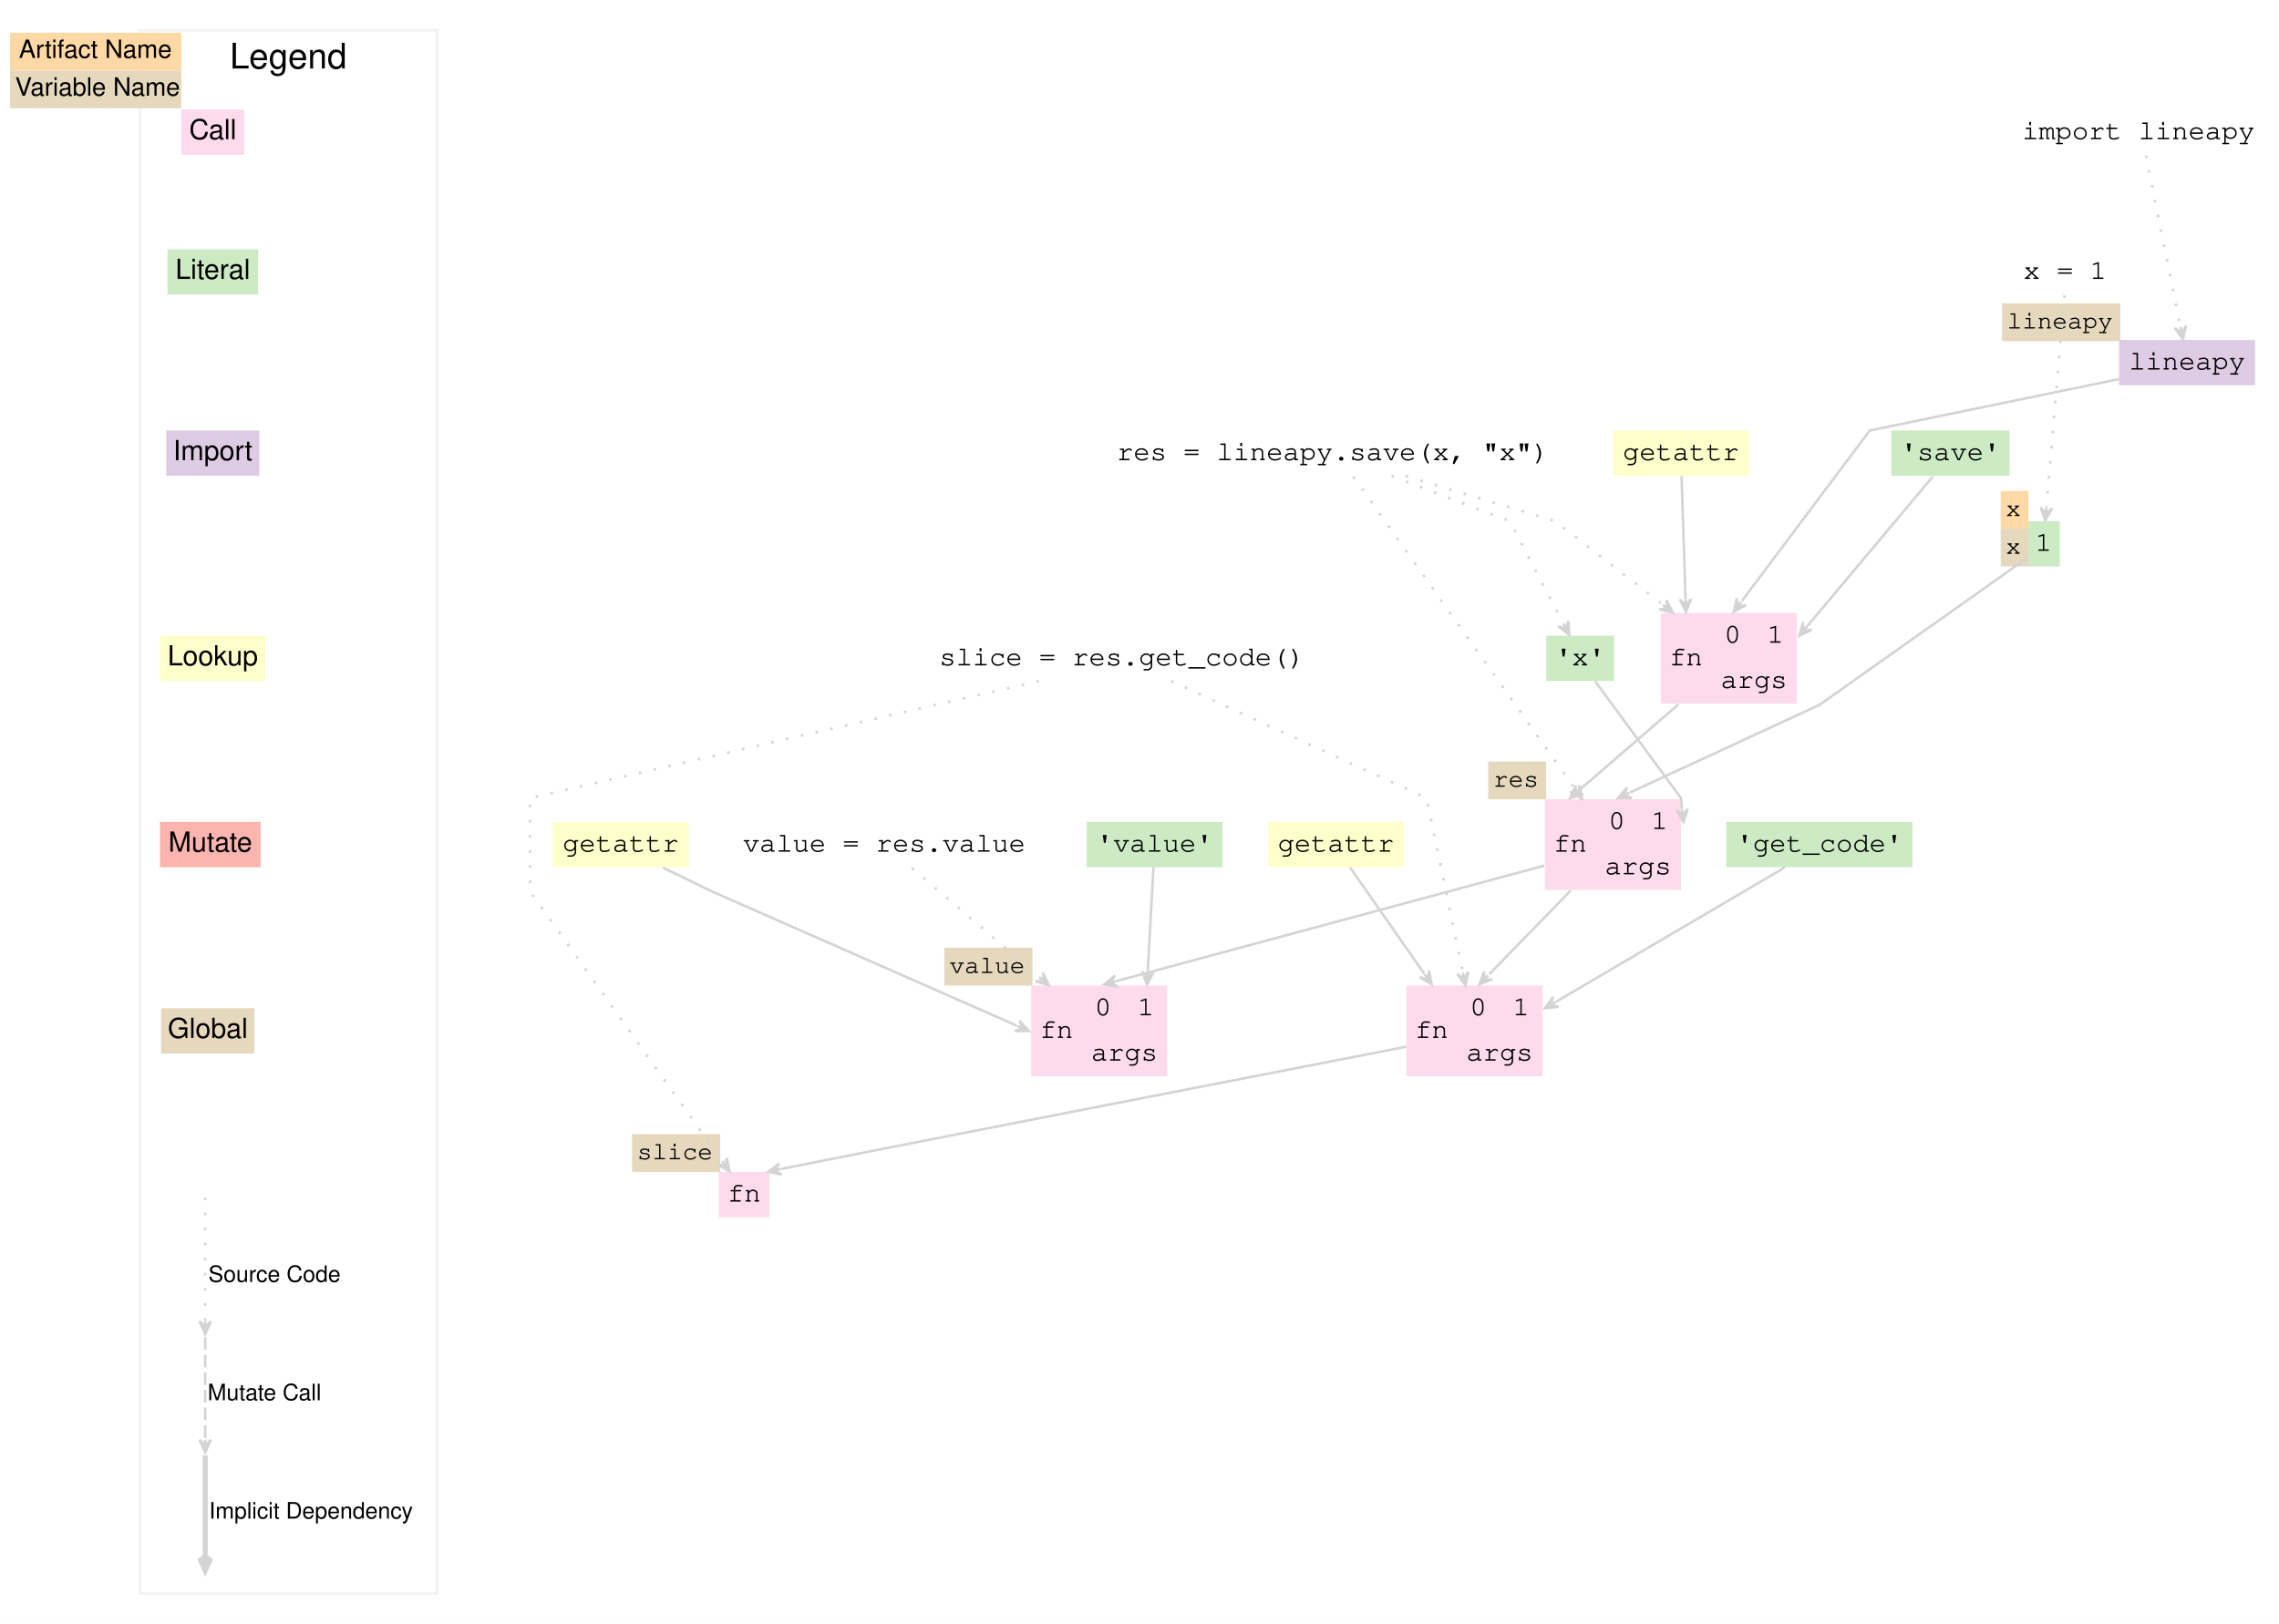
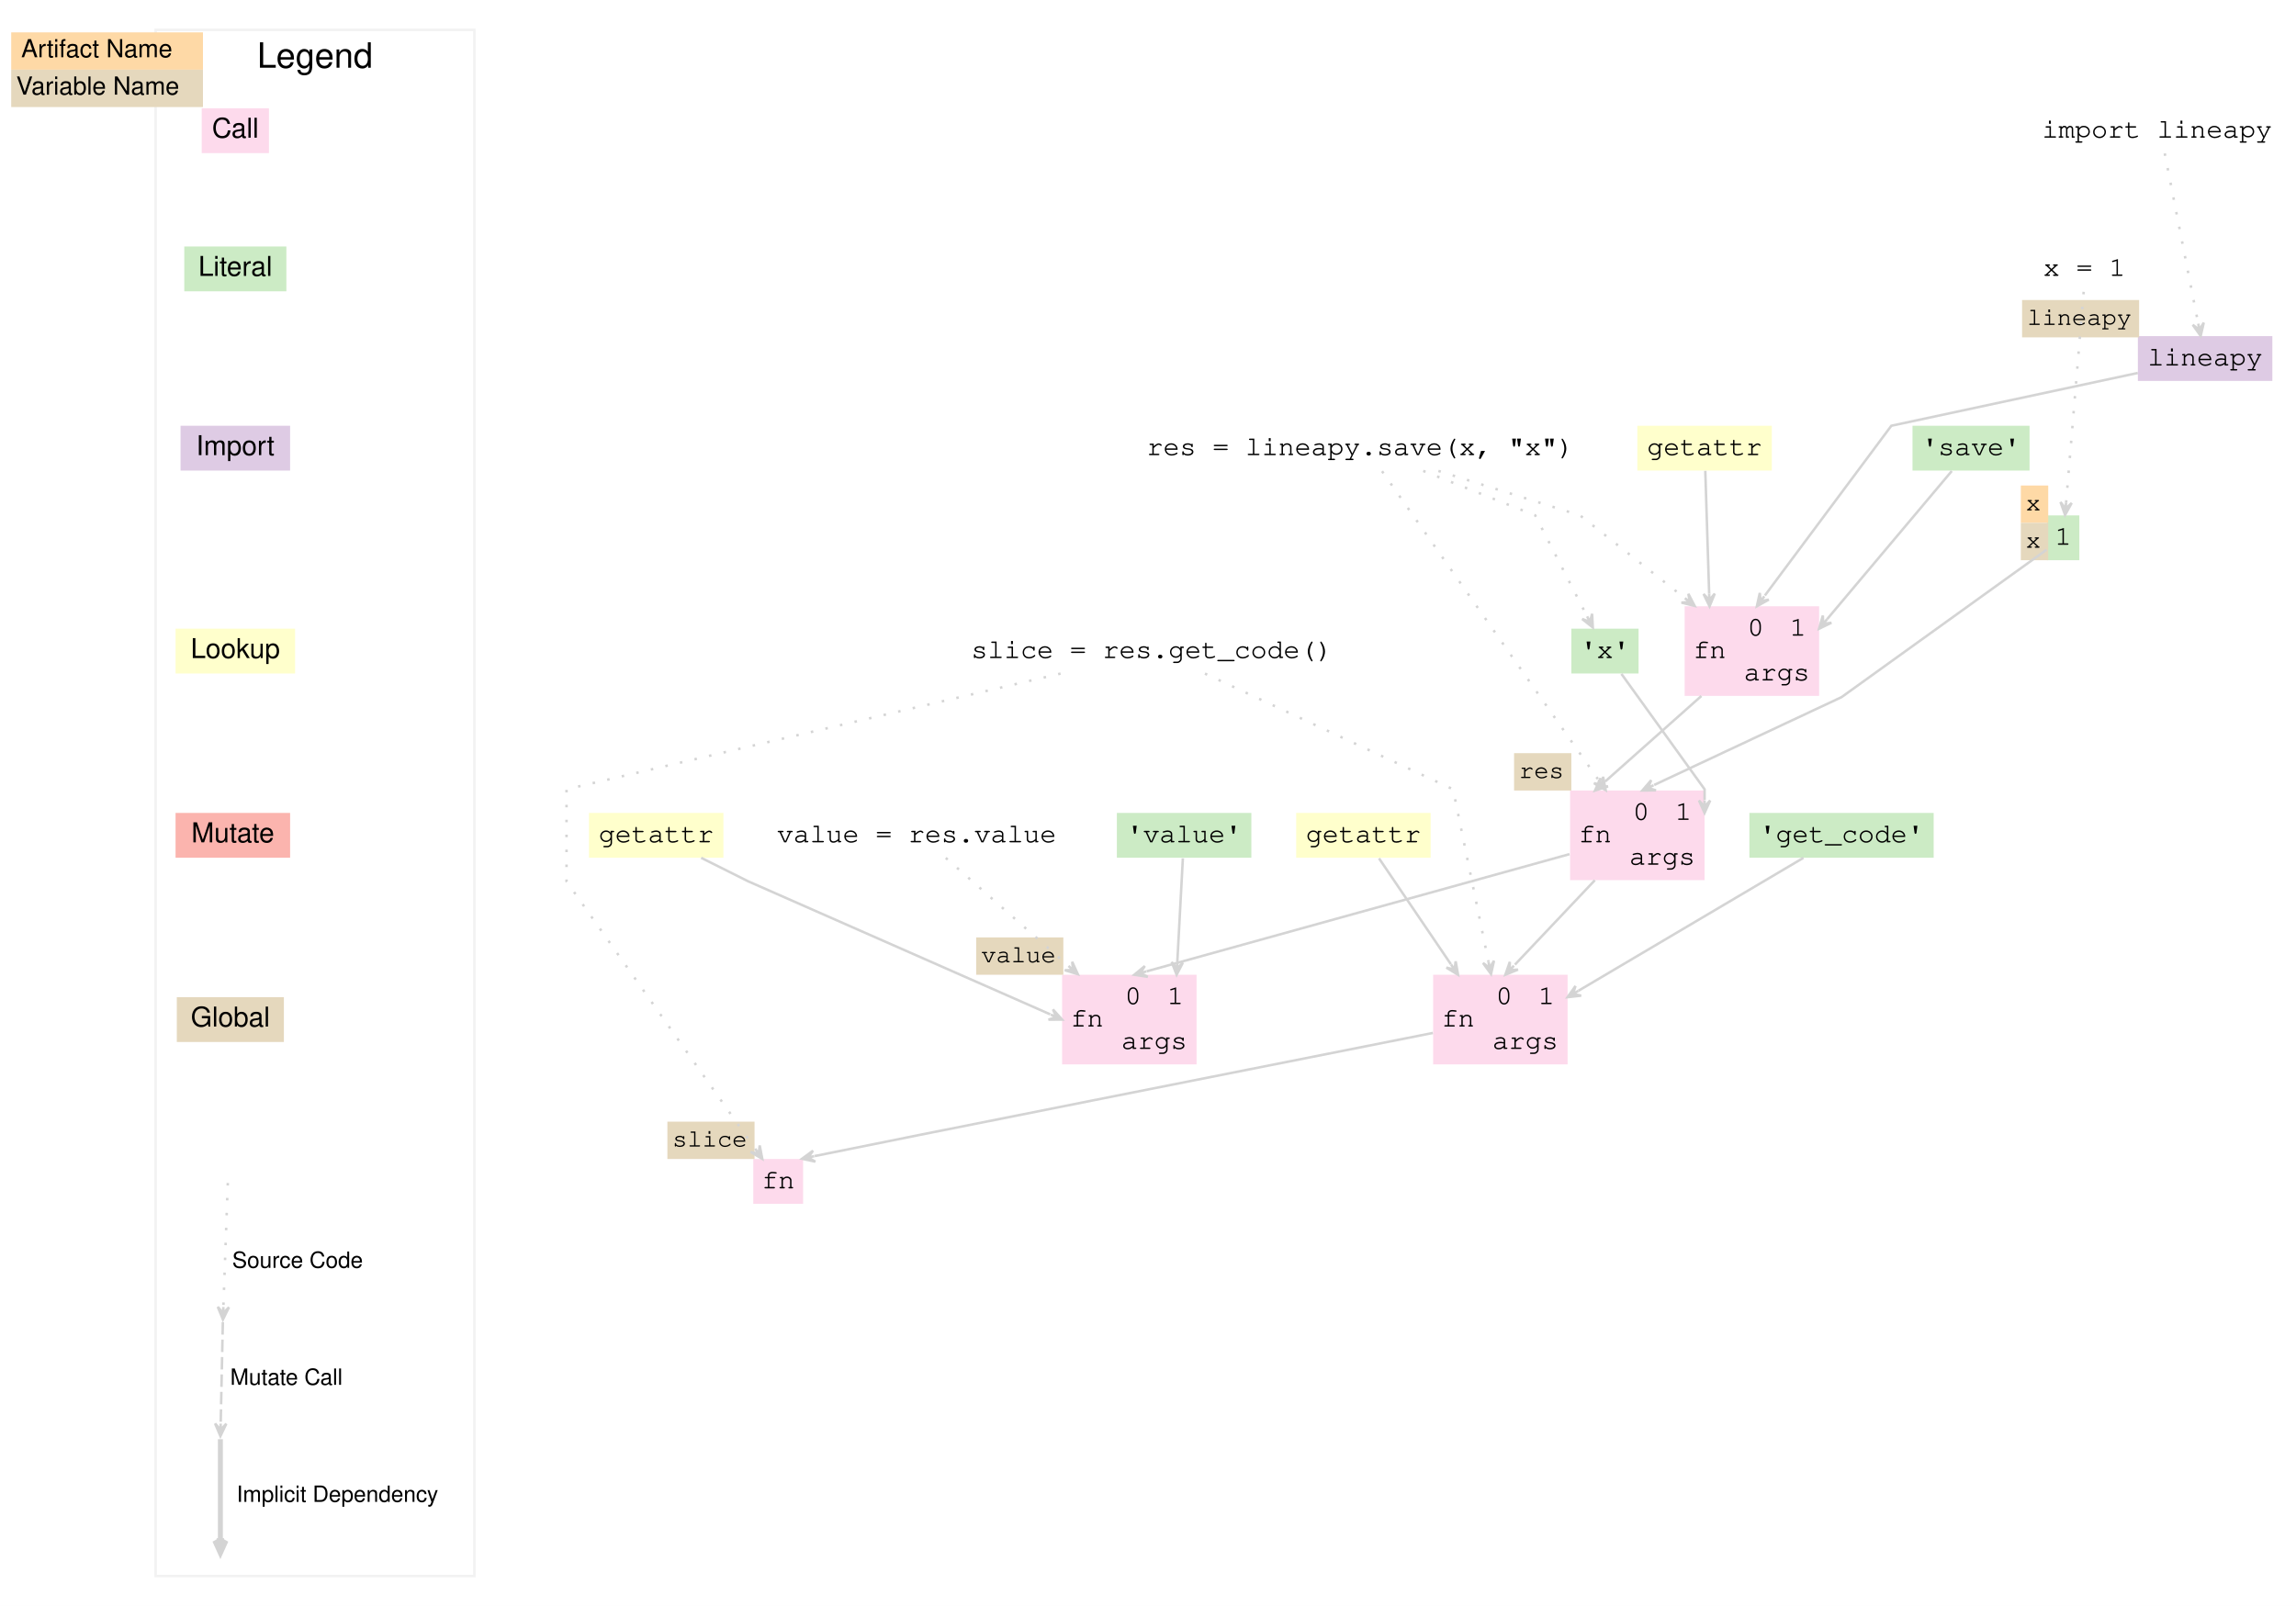
- <svg xmlns="http://www.w3.org/2000/svg" width="905pt" height="645pt" viewBox="0 0 905 645">
+ <svg xmlns="http://www.w3.org/2000/svg" width="922pt" height="645pt" viewBox="0 0 922 645">
  <g class="graph" transform="scale(1) translate(4 641)">
-     <polygon points="-4 4 -4 -641 901 -641 901 4" fill="#fff" stroke="transparent" />
+     <polygon points="-4 4 -4 -641 918 -641 918 4" fill="#fff" stroke="transparent" />
    <g class="cluster">
-       <polygon points="51.5 -8 51.5 -629 169.5 -629 169.5 -8" fill="none" stroke="#f2f2f2" />
-       <text x="110.5" y="-613.8" font-family="Helvetica,sans-Serif" font-size="14" text-anchor="middle">Legend</text>
-     </g>
-     <g class="node">
-       <polygon points="68 -579.5 68 -597.5 93 -597.5 93 -579.5" fill="#fddaec" stroke="#f2f2f2" stroke-width="0" />
-       <text x="80.5" y="-585.7" fill="#000000" font-family="Helvetica,sans-Serif" font-size="11" text-anchor="middle">Call</text>
-       <polygon points="0 -613 0 -628 68 -628 68 -613" fill="#fed9a6" stroke="transparent" />
-       <text x="3.5" y="-618" fill="#000000" font-family="Helvetica,sans-Serif" font-size="10">Artifact Name</text>
-       <polygon points="0 -598 0 -613 68 -613 68 -598" fill="#e5d8bd" stroke="transparent" />
-       <text x="2" y="-603" fill="#000000" font-family="Helvetica,sans-Serif" font-size="10">Variable Name</text>
-       <polygon points="98.5 -542 62.5 -542 62.5 -524 98.5 -524" fill="#ccebc5" stroke="#f2f2f2" stroke-width="0" />
-       <text x="80.5" y="-530.2" fill="#000000" font-family="Helvetica,sans-Serif" font-size="11" text-anchor="middle">Literal</text>
-       <polygon points="99 -470 62 -470 62 -452 99 -452" fill="#decbe4" stroke="#f2f2f2" stroke-width="0" />
-       <text x="80.5" y="-458.2" fill="#000000" font-family="Helvetica,sans-Serif" font-size="11" text-anchor="middle">Import</text>
-       <polygon points="101.5 -388.5 59.5 -388.5 59.5 -370.5 101.5 -370.5" fill="#ffc" stroke="#f2f2f2" stroke-width="0" />
-       <text x="80.5" y="-376.7" fill="#000000" font-family="Helvetica,sans-Serif" font-size="11" text-anchor="middle">Lookup</text>
-       <polygon points="59.5 -296.5 59.5 -314.5 99.5 -314.5 99.5 -296.5" fill="#fbb4ae" stroke="#f2f2f2" stroke-width="0" />
-       <text x="79.5" y="-302.7" fill="#000000" font-family="Helvetica,sans-Serif" font-size="11" text-anchor="middle">Mutate</text>
-       <polygon points="97 -240.5 60 -240.5 60 -222.5 97 -222.5" fill="#e5d8bd" stroke="#f2f2f2" stroke-width="0" />
-       <text x="78.5" y="-228.7" fill="#000000" font-family="Helvetica,sans-Serif" font-size="11" text-anchor="middle">Global</text>
+       <polygon points="58.5 -8 58.5 -629 186.5 -629 186.5 -8" fill="none" stroke="#f2f2f2" />
+       <text x="122.5" y="-613.8" fill="#000000" font-family="Helvetica,sans-Serif" font-size="14" text-anchor="middle">Legend</text>
+     </g>
+     <g class="node">
+       <polygon points="77 -579.5 77 -597.5 104 -597.5 104 -579.5" fill="#fddaec" stroke="#f2f2f2" stroke-width="0" />
+       <text x="90.5" y="-585.7" fill="#000000" font-family="Helvetica,sans-Serif" font-size="11" text-anchor="middle">Call</text>
+       <polygon points="0.5 -613 0.5 -628 77.5 -628 77.5 -613" fill="#fed9a6" stroke="transparent" />
+       <text x="4.5" y="-618" fill="#000000" font-family="Helvetica,sans-Serif" font-size="10">Artifact Name</text>
+       <polygon points="0.5 -598 0.5 -613 77.5 -613 77.5 -598" fill="#e5d8bd" stroke="transparent" />
+       <text x="2.5" y="-603" fill="#000000" font-family="Helvetica,sans-Serif" font-size="10">Variable Name</text>
+       <polygon points="111 -542 70 -542 70 -524 111 -524" fill="#ccebc5" stroke="#f2f2f2" stroke-width="0" />
+       <text x="90.5" y="-530.2" fill="#000000" font-family="Helvetica,sans-Serif" font-size="11" text-anchor="middle">Literal</text>
+       <polygon points="112.5 -470 68.5 -470 68.5 -452 112.5 -452" fill="#decbe4" stroke="#f2f2f2" stroke-width="0" />
+       <text x="90.5" y="-458.2" fill="#000000" font-family="Helvetica,sans-Serif" font-size="11" text-anchor="middle">Import</text>
+       <polygon points="114.5 -388.5 66.5 -388.5 66.5 -370.5 114.5 -370.5" fill="#ffc" stroke="#f2f2f2" stroke-width="0" />
+       <text x="90.5" y="-376.7" fill="#000000" font-family="Helvetica,sans-Serif" font-size="11" text-anchor="middle">Lookup</text>
+       <polygon points="66.5 -296.5 66.5 -314.5 112.5 -314.5 112.5 -296.5" fill="#fbb4ae" stroke="#f2f2f2" stroke-width="0" />
+       <text x="89.5" y="-302.7" fill="#000000" font-family="Helvetica,sans-Serif" font-size="11" text-anchor="middle">Mutate</text>
+       <polygon points="110 -240.5 67 -240.5 67 -222.5 110 -222.5" fill="#e5d8bd" stroke="#f2f2f2" stroke-width="0" />
+       <text x="88.5" y="-228.7" fill="#000000" font-family="Helvetica,sans-Serif" font-size="11" text-anchor="middle">Global</text>
    </g>
    <g class="edge">
-       <path d="m77.5-165.34v49.11" fill="none" stroke="#d4d4d4" stroke-dasharray="1,5" />
-       <polygon points="77.5 -111.15 79.75 -116.15 77.5 -113.65 77.5 -116.15 77.5 -116.15 77.5 -116.15 77.5 -113.65 75.25 -116.15 77.5 -111.15" fill="#d4d4d4" stroke="#d4d4d4" />
-       <text x="105" y="-131.8" font-family="Helvetica,sans-Serif" font-size="9" text-anchor="middle">Source Code</text>
-       <path d="m77.5-109.87v40.47" fill="none" stroke="#d4d4d4" stroke-dasharray="5,2" />
-       <polygon points="77.5 -64.12 79.75 -69.12 77.5 -66.62 77.5 -69.12 77.5 -69.12 77.5 -69.12 77.5 -66.62 75.25 -69.12 77.5 -64.12" fill="#d4d4d4" stroke="#d4d4d4" />
-       <text x="101" y="-84.8" font-family="Helvetica,sans-Serif" font-size="9" text-anchor="middle">Mutate Call</text>
-       <path d="m77.5-62.87v40.47" fill="none" stroke="#d4d4d4" stroke-width="2" />
-       <polygon points="77.5 -17.12 79.75 -22.12 78 -19.62 78 -22.12 77.5 -22.12 77 -22.12 77 -19.62 75.25 -22.12 77.5 -17.12" fill="#d4d4d4" stroke="#d4d4d4" stroke-width="2" />
-       <text x="119.5" y="-37.8" font-family="Helvetica,sans-Serif" font-size="9" text-anchor="middle">Implicit Dependency</text>
-     </g>
-     <g class="node">
-       <polygon points="891.5 -506 837.5 -506 837.5 -488 891.5 -488" fill="#decbe4" stroke="#f2f2f2" stroke-width="0" />
-       <text x="864.5" y="-494.2" fill="#000000" font-family="Courier,monospace" font-size="11" text-anchor="middle">lineapy</text>
-       <polygon points="791 -505.5 791 -520.5 838 -520.5 838 -505.5" fill="#e5d8bd" stroke="transparent" />
-       <text x="793" y="-510.5" fill="#000000" font-family="Courier,monospace" font-size="10">lineapy</text>
-       <polygon points="655.5 -361.5 655.5 -397.5 709.5 -397.5 709.5 -361.5" fill="#fddaec" stroke="#f2f2f2" stroke-width="0" />
-       <text x="665.5" y="-376.7" fill="#000000" font-family="Courier,monospace" font-size="11" text-anchor="middle">fn</text>
-       <polyline points="675.5 -361.5 675.5 -397.5" fill="none" stroke="#f2f2f2" stroke-width="0" />
-       <text x="684" y="-385.7" fill="#000000" font-family="Courier,monospace" font-size="11" text-anchor="middle">0</text>
-       <polyline points="692.5 -379.5 692.5 -397.5" fill="none" stroke="#f2f2f2" stroke-width="0" />
-       <text x="701" y="-385.7" fill="#000000" font-family="Courier,monospace" font-size="11" text-anchor="middle">1</text>
-       <polyline points="675.5 -379.5 709.5 -379.5" fill="none" stroke="#f2f2f2" stroke-width="0" />
-       <text x="692.5" y="-367.7" fill="#000000" font-family="Courier,monospace" font-size="11" text-anchor="middle">args</text>
-     </g>
-     <g class="edge" stroke="#d4d4d4">
-       <path d="m837.47-490.42c-37.02 7.64-98.97 20.42-98.97 20.42s-39.16 52.21-50.78 67.71" fill="none" />
-       <polygon points="684.5 -398 689.3 -400.65 686 -400 687.5 -402 687.5 -402 687.5 -402 686 -400 685.7 -403.35 684.5 -398" fill="#d4d4d4" />
-     </g>
-     <g class="node">
-       <polygon points="814 -434 801 -434 801 -416 814 -416" fill="#ccebc5" stroke="#f2f2f2" stroke-width="0" />
-       <text x="807.5" y="-422.2" fill="#000000" font-family="Courier,monospace" font-size="11" text-anchor="middle">1</text>
-       <polygon points="790.5 -431 790.5 -446 801.5 -446 801.5 -431" fill="#fed9a6" stroke="transparent" />
-       <text x="792.5" y="-436" fill="#000000" font-family="Courier,monospace" font-size="10">x</text>
-       <polygon points="790.5 -416 790.5 -431 801.5 -431 801.5 -416" fill="#e5d8bd" stroke="transparent" />
-       <text x="792.5" y="-421" fill="#000000" font-family="Courier,monospace" font-size="10">x</text>
-       <polygon points="609.5 -287.5 609.5 -323.5 663.5 -323.5 663.5 -287.5" fill="#fddaec" stroke="#f2f2f2" stroke-width="0" />
-       <text x="619.5" y="-302.7" fill="#000000" font-family="Courier,monospace" font-size="11" text-anchor="middle">fn</text>
-       <polyline points="629.5 -287.5 629.5 -323.5" fill="none" stroke="#f2f2f2" stroke-width="0" />
-       <text x="638" y="-311.7" fill="#000000" font-family="Courier,monospace" font-size="11" text-anchor="middle">0</text>
-       <polyline points="646.5 -305.5 646.5 -323.5" fill="none" stroke="#f2f2f2" stroke-width="0" />
-       <text x="655" y="-311.7" fill="#000000" font-family="Courier,monospace" font-size="11" text-anchor="middle">1</text>
-       <polyline points="629.5 -305.5 663.5 -305.5" fill="none" stroke="#f2f2f2" stroke-width="0" />
-       <text x="646.5" y="-293.7" fill="#000000" font-family="Courier,monospace" font-size="11" text-anchor="middle">args</text>
-       <polygon points="587 -323.5 587 -338.5 610 -338.5 610 -323.5" fill="#e5d8bd" stroke="transparent" />
-       <text x="589" y="-328.5" fill="#000000" font-family="Courier,monospace" font-size="10">res</text>
-     </g>
-     <g class="edge" stroke="#d4d4d4">
-       <path d="m800.81-419.26c-20.7 14.65-82.31 58.26-82.31 58.26s-58.01 26.83-75.24 34.8" fill="none" />
-       <polygon points="638.5 -324 643.98 -324.06 640.77 -325.05 643.04 -326.1 643.04 -326.1 643.04 -326.1 640.77 -325.05 642.09 -328.14 638.5 -324" fill="#d4d4d4" />
-     </g>
-     <g class="node">
-       <polygon points="637 -388.5 610 -388.5 610 -370.5 637 -370.5" fill="#ccebc5" stroke="#f2f2f2" stroke-width="0" />
-       <text x="623.5" y="-376.7" fill="#000000" font-family="Courier,monospace" font-size="11" text-anchor="middle">'x'</text>
-     </g>
-     <g class="edge" stroke="#d4d4d4">
-       <path d="m629.4-370.46c11.13 15.16 34.1 46.46 34.1 46.46s0.22 2.09 0.45 4.31" fill="none" />
-       <polygon points="664.5 -314.5 666.21 -319.71 664.24 -316.99 663.98 -319.47 663.98 -319.47 663.98 -319.47 664.24 -316.99 661.74 -319.24 664.5 -314.5" fill="#d4d4d4" />
-     </g>
-     <g class="node">
-       <polygon points="690.5 -470 636.5 -470 636.5 -452 690.5 -452" fill="#ffc" stroke="#f2f2f2" stroke-width="0" />
-       <text x="663.5" y="-458.2" fill="#000000" font-family="Courier,monospace" font-size="11" text-anchor="middle">getattr</text>
-     </g>
-     <g class="edge" stroke="#d4d4d4">
-       <path d="m663.76-451.89c0.42 12.99 1.23 38.13 1.58 48.85" fill="none" />
-       <polygon points="665.5 -398 667.59 -403.07 665.42 -400.5 665.34 -403 665.34 -403 665.34 -403 665.42 -400.5 663.09 -402.92 665.5 -398" fill="#d4d4d4" />
-     </g>
-     <g class="node">
-       <polygon points="794 -470 747 -470 747 -452 794 -452" fill="#ccebc5" stroke="#f2f2f2" stroke-width="0" />
-       <text x="770.5" y="-458.2" fill="#000000" font-family="Courier,monospace" font-size="11" text-anchor="middle">'save'</text>
-     </g>
-     <g class="edge" stroke="#d4d4d4">
-       <path d="m763.62-451.8c-12.93 15.41-40.39 48.13-49.84 59.4" fill="none" />
-       <polygon points="710.5 -388.5 715.44 -390.88 712.11 -390.42 713.71 -392.33 713.71 -392.33 713.71 -392.33 712.11 -390.42 711.99 -393.78 710.5 -388.5" fill="#d4d4d4" />
-       <path d="m662.57-361.26c-13.85 11.98-31.15 26.95-38.94 33.68" fill="none" />
-       <polygon points="619.5 -324 624.75 -325.57 621.39 -325.64 623.28 -327.27 623.28 -327.27 623.28 -327.27 621.39 -325.64 621.81 -328.97 619.5 -324" fill="#d4d4d4" />
-     </g>
-     <g class="node">
-       <polygon points="554.5 -213.5 554.5 -249.5 608.5 -249.5 608.5 -213.5" fill="#fddaec" stroke="#f2f2f2" stroke-width="0" />
-       <text x="564.5" y="-228.7" fill="#000000" font-family="Courier,monospace" font-size="11" text-anchor="middle">fn</text>
-       <polyline points="574.5 -213.5 574.5 -249.5" fill="none" stroke="#f2f2f2" stroke-width="0" />
-       <text x="583" y="-237.7" fill="#000000" font-family="Courier,monospace" font-size="11" text-anchor="middle">0</text>
-       <polyline points="591.5 -231.5 591.5 -249.5" fill="none" stroke="#f2f2f2" stroke-width="0" />
-       <text x="600" y="-237.7" fill="#000000" font-family="Courier,monospace" font-size="11" text-anchor="middle">1</text>
-       <polyline points="574.5 -231.5 608.5 -231.5" fill="none" stroke="#f2f2f2" stroke-width="0" />
-       <text x="591.5" y="-219.7" fill="#000000" font-family="Courier,monospace" font-size="11" text-anchor="middle">args</text>
-     </g>
-     <g class="edge" stroke="#d4d4d4">
-       <path d="m619.73-287.26c-11.4 11.73-25.6 26.33-32.33 33.25" fill="none" />
-       <polygon points="583.5 -250 588.6 -252.02 585.24 -251.79 586.99 -253.58 586.99 -253.58 586.99 -253.58 585.24 -251.79 585.37 -255.15 583.5 -250" fill="#d4d4d4" />
-     </g>
-     <g class="node">
-       <polygon points="405.5 -213.5 405.5 -249.5 459.5 -249.5 459.5 -213.5" fill="#fddaec" stroke="#f2f2f2" stroke-width="0" />
-       <text x="415.5" y="-228.7" fill="#000000" font-family="Courier,monospace" font-size="11" text-anchor="middle">fn</text>
-       <polyline points="425.5 -213.5 425.5 -249.5" fill="none" stroke="#f2f2f2" stroke-width="0" />
-       <text x="434" y="-237.7" fill="#000000" font-family="Courier,monospace" font-size="11" text-anchor="middle">0</text>
-       <polyline points="442.5 -231.5 442.5 -249.5" fill="none" stroke="#f2f2f2" stroke-width="0" />
-       <text x="451" y="-237.7" fill="#000000" font-family="Courier,monospace" font-size="11" text-anchor="middle">1</text>
-       <polyline points="425.5 -231.5 459.5 -231.5" fill="none" stroke="#f2f2f2" stroke-width="0" />
-       <text x="442.5" y="-219.7" fill="#000000" font-family="Courier,monospace" font-size="11" text-anchor="middle">args</text>
-       <polygon points="371 -249.5 371 -264.5 406 -264.5 406 -249.5" fill="#e5d8bd" stroke="transparent" />
-       <text x="373" y="-254.5" fill="#000000" font-family="Courier,monospace" font-size="10">value</text>
-     </g>
-     <g class="edge" stroke="#d4d4d4">
-       <path d="m609.26-297.15c-48.46 13.07-146.74 39.59-169.82 45.82" fill="none" />
-       <polygon points="434.5 -250 439.91 -249.13 436.91 -250.65 439.33 -251.3 439.33 -251.3 439.33 -251.3 436.91 -250.65 438.74 -253.47 434.5 -250" fill="#d4d4d4" />
-     </g>
-     <g class="node">
-       <polygon points="553.5 -314.5 499.5 -314.5 499.5 -296.5 553.5 -296.5" fill="#ffc" stroke="#f2f2f2" stroke-width="0" />
-       <text x="526.5" y="-302.7" fill="#000000" font-family="Courier,monospace" font-size="11" text-anchor="middle">getattr</text>
-     </g>
-     <g class="edge" stroke="#d4d4d4">
-       <path d="m532.11-296.46c8.17 11.73 23.08 33.11 29.41 42.19" fill="none" />
-       <polygon points="564.5 -250 563.49 -255.39 563.07 -252.05 561.64 -254.1 561.64 -254.1 561.64 -254.1 563.07 -252.05 559.79 -252.81 564.5 -250" fill="#d4d4d4" />
-     </g>
-     <g class="node">
-       <polygon points="755.5 -314.5 681.5 -314.5 681.5 -296.5 755.5 -296.5" fill="#ccebc5" stroke="#f2f2f2" stroke-width="0" />
-       <text x="718.5" y="-302.7" fill="#000000" font-family="Courier,monospace" font-size="11" text-anchor="middle">'get_code'</text>
-     </g>
-     <g class="edge" stroke="#d4d4d4">
-       <path d="m704.7-296.39c-24.75 14.53-75.51 44.33-90.77 53.29" fill="none" />
-       <polygon points="609.5 -240.5 614.95 -241.09 611.66 -241.77 613.81 -243.03 613.81 -243.03 613.81 -243.03 611.66 -241.77 612.67 -244.97 609.5 -240.5" fill="#d4d4d4" />
-     </g>
-     <g class="node">
-       <polygon points="281.5 -157.5 281.5 -175.5 301.5 -175.5 301.5 -157.5" fill="#fddaec" stroke="#f2f2f2" stroke-width="0" />
-       <text x="291.5" y="-163.7" fill="#000000" font-family="Courier,monospace" font-size="11" text-anchor="middle">fn</text>
-       <polygon points="247 -175.5 247 -190.5 282 -190.5 282 -175.5" fill="#e5d8bd" stroke="transparent" />
-       <text x="249" y="-180.5" fill="#000000" font-family="Courier,monospace" font-size="10">slice</text>
-     </g>
-     <g class="edge" stroke="#d4d4d4">
-       <path d="m554.4-225.22c-63.41 12.34-218.3 42.49-248.27 48.56" fill="none" />
-       <polygon points="301.07 -175.59 306.43 -174.43 303.52 -176.11 305.96 -176.63 305.96 -176.63 305.96 -176.63 303.52 -176.11 305.5 -178.83 301.07 -175.59" fill="#d4d4d4" />
-     </g>
-     <g class="node">
-       <polygon points="269.5 -314.5 215.5 -314.5 215.5 -296.5 269.5 -296.5" fill="#ffc" stroke="#f2f2f2" stroke-width="0" />
-       <text x="242.5" y="-302.7" fill="#000000" font-family="Courier,monospace" font-size="11" text-anchor="middle">getattr</text>
-     </g>
-     <g class="edge" stroke="#d4d4d4">
-       <path d="m259.24-296.36c9.4 4.57 19.26 9.36 19.26 9.36s98.2 43.25 121.21 53.39" fill="none" />
-       <polygon points="404.5 -231.5 400.83 -235.57 402.21 -232.51 399.92 -233.52 399.92 -233.52 399.92 -233.52 402.21 -232.51 399.02 -231.46 404.5 -231.5" fill="#d4d4d4" />
-     </g>
-     <g class="node">
-       <polygon points="481.5 -314.5 427.5 -314.5 427.5 -296.5 481.5 -296.5" fill="#ccebc5" stroke="#f2f2f2" stroke-width="0" />
-       <text x="454.5" y="-302.7" fill="#000000" font-family="Courier,monospace" font-size="11" text-anchor="middle">'value'</text>
-     </g>
-     <g class="edge" stroke="#d4d4d4">
-       <path d="m454.06-296.46c-0.63 11.37-1.75 31.82-2.28 41.33" fill="none" />
-       <polygon points="451.5 -250 454.02 -254.87 451.64 -252.5 451.77 -254.99 451.77 -254.99 451.77 -254.99 451.64 -252.5 449.53 -255.12 451.5 -250" fill="#d4d4d4" />
-     </g>
-     <g class="node">
-       <text x="799" y="-585.7" fill="#000000" font-family="Courier,monospace" font-size="11">import lineapy</text>
-     </g>
-     <g class="edge" stroke="#d4d4d4">
-       <path d="m848.16-579.24c3.11 15.45 9.83 48.86 13.61 67.67" fill="none" stroke-dasharray="1,5" />
-       <polygon points="862.84 -506.24 864.06 -511.59 862.35 -508.69 861.86 -511.14 861.86 -511.14 861.86 -511.14 862.35 -508.69 859.65 -510.7 862.84 -506.24" fill="#d4d4d4" />
-     </g>
-     <g class="node">
-       <text x="799.5" y="-530.2" fill="#000000" font-family="Courier,monospace" font-size="11">x = 1</text>
-     </g>
-     <g class="edge" stroke="#d4d4d4">
-       <path d="m815.79-523.68c-1.55 18.26-5.26 62.02-7.15 84.24" fill="none" stroke-dasharray="1,5" />
-       <polygon points="808.2 -434.28 810.87 -439.07 808.41 -436.77 808.63 -439.26 808.63 -439.26 808.63 -439.26 808.41 -436.77 806.38 -439.45 808.2 -434.28" fill="#d4d4d4" />
-     </g>
-     <g class="node">
-       <text x="439.5" y="-458.2" fill="#000000" font-family="Courier,monospace" font-size="11">res = lineapy.save(x, "x")</text>
-     </g>
-     <g class="edge" stroke="#d4d4d4">
-       <path d="m548.64-451.92c19.96 7.64 46.86 17.92 46.86 17.92s12.94 24.72 21.22 40.55" fill="none" stroke-dasharray="1,5" />
-       <polygon points="619.12 -388.86 618.8 -394.33 617.97 -391.07 616.81 -393.29 616.81 -393.29 616.81 -393.29 617.97 -391.07 614.81 -392.25 619.12 -388.86" fill="#d4d4d4" />
-       <path d="m554.24-451.92c25.25 7.64 59.26 17.92 59.26 17.92s23.01 17.84 42.45 32.91" fill="none" stroke-dasharray="1,5" />
-       <polygon points="660.29 -397.72 657.72 -402.56 658.31 -399.25 656.34 -400.79 656.34 -400.79 656.34 -400.79 658.31 -399.25 654.96 -399.01 660.29 -397.72" fill="#d4d4d4" />
-       <path d="m533.36-451.75c16.42 23.13 63.27 89.11 87.78 123.62" fill="none" stroke-dasharray="1,5" />
-       <polygon points="624.3 -323.68 623.24 -329.06 622.85 -325.72 621.41 -327.76 621.41 -327.76 621.41 -327.76 622.85 -325.72 619.57 -326.45 624.3 -323.68" fill="#d4d4d4" />
-     </g>
-     <g class="node">
-       <text x="369" y="-376.7" fill="#000000" font-family="Courier,monospace" font-size="11">slice = res.get_code()</text>
-     </g>
-     <g class="edge" stroke="#d4d4d4">
-       <path d="m461.06-370.46c33.1 15.16 101.44 46.46 101.44 46.46s8.72 42 14.35 69.09" fill="none" stroke-dasharray="1,5" />
-       <polygon points="577.93 -249.71 579.11 -255.06 577.42 -252.16 576.91 -254.61 576.91 -254.61 576.91 -254.61 577.42 -252.16 574.71 -254.15 577.93 -249.71" fill="#d4d4d4" />
-       <path d="m408.53-370.46c-65.93 15.16-202.03 46.46-202.03 46.46v37s54.46 76.57 76.2 107.13" fill="none" stroke-dasharray="1,5" />
-       <polygon points="285.66 -175.71 284.59 -181.09 284.21 -177.75 282.76 -179.79 282.76 -179.79 282.76 -179.79 284.21 -177.75 280.93 -178.48 285.66 -175.71" fill="#d4d4d4" />
-     </g>
-     <g class="node">
-       <text x="291" y="-302.7" fill="#000000" font-family="Courier,monospace" font-size="11">value = res.value</text>
-     </g>
-     <g class="edge" stroke="#d4d4d4">
-       <path d="m358.14-296.24c12.15 10.42 33.49 28.71 50.2 43.03" fill="none" stroke-dasharray="1,5" />
-       <polygon points="412.48 -249.66 410.14 -254.63 410.58 -251.29 408.68 -252.92 408.68 -252.92 408.68 -252.92 410.58 -251.29 407.22 -251.21 412.48 -249.66" fill="#d4d4d4" />
+       <path d="m87.478-165.87c-0.174 4.867-1.31 36.68-1.777 49.765" fill="none" stroke="#d4d4d4" stroke-dasharray="1,5" />
+       <polygon points="85.52 -111.05 87.947 -115.97 85.609 -113.55 85.698 -116.05 85.698 -116.05 85.698 -116.05 85.609 -113.55 83.45 -116.13 85.52 -111.05" fill="#d4d4d4" stroke="#d4d4d4" />
+       <text x="115.5" y="-131.8" fill="#000000" font-family="Helvetica,sans-Serif" font-size="9" text-anchor="middle">Source Code</text>
+       <path d="m85.489-109.97c-0.084 3.942-0.616 28.95-0.863 40.562" fill="none" stroke="#d4d4d4" stroke-dasharray="5,2" />
+       <polygon points="84.515 -64.22 86.871 -69.17 84.568 -66.719 84.622 -69.218 84.622 -69.218 84.622 -69.218 84.568 -66.719 82.372 -69.266 84.515 -64.22" fill="#d4d4d4" stroke="#d4d4d4" />
+       <text x="111" y="-84.8" fill="#000000" font-family="Helvetica,sans-Serif" font-size="9" text-anchor="middle">Mutate Call</text>
+       <path d="m84.5-62.972v40.562" fill="none" stroke="#d4d4d4" stroke-width="2" />
+       <polygon points="84.5 -17.22 86.75 -22.219 85 -19.719 85 -22.219 84.5 -22.22 84 -22.22 84 -19.72 82.25 -22.22 84.5 -17.22" fill="#d4d4d4" stroke="#d4d4d4" stroke-width="2" />
+       <text x="131.5" y="-37.8" fill="#000000" font-family="Helvetica,sans-Serif" font-size="9" text-anchor="middle">Implicit Dependency</text>
+     </g>
+     <g class="node">
+       <polygon points="908.5 -506 854.5 -506 854.5 -488 908.5 -488" fill="#decbe4" stroke="#f2f2f2" stroke-width="0" />
+       <text x="881.5" y="-494.2" fill="#000000" font-family="Courier,monospace" font-size="11" text-anchor="middle">lineapy</text>
+       <polygon points="808 -505.5 808 -520.5 855 -520.5 855 -505.5" fill="#e5d8bd" stroke="transparent" />
+       <text x="810" y="-510.5" fill="#000000" font-family="Courier,monospace" font-size="10">lineapy</text>
+       <polygon points="672.5 -361.5 672.5 -397.5 726.5 -397.5 726.5 -361.5" fill="#fddaec" stroke="#f2f2f2" stroke-width="0" />
+       <text x="682.5" y="-376.7" fill="#000000" font-family="Courier,monospace" font-size="11" text-anchor="middle">fn</text>
+       <polyline points="692.5 -361.5 692.5 -397.5" fill="none" stroke="#f2f2f2" stroke-width="0" />
+       <text x="701" y="-385.7" fill="#000000" font-family="Courier,monospace" font-size="11" text-anchor="middle">0</text>
+       <polyline points="709.5 -379.5 709.5 -397.5" fill="none" stroke="#f2f2f2" stroke-width="0" />
+       <text x="718" y="-385.7" fill="#000000" font-family="Courier,monospace" font-size="11" text-anchor="middle">1</text>
+       <polyline points="692.5 -379.5 726.5 -379.5" fill="none" stroke="#f2f2f2" stroke-width="0" />
+       <text x="709.5" y="-367.7" fill="#000000" font-family="Courier,monospace" font-size="11" text-anchor="middle">args</text>
+     </g>
+     <g class="edge" stroke="#d4d4d4">
+       <path d="m854.47-491.21c-37.023 7.934-98.97 21.208-98.97 21.208s-39.159 52.574-50.784 68.182" fill="none" />
+       <polygon points="701.5 -397.5 706.29 -400.17 702.99 -399.5 704.49 -401.51 704.49 -401.51 704.49 -401.51 702.99 -399.5 702.68 -402.85 701.5 -397.5" fill="#d4d4d4" />
+     </g>
+     <g class="node">
+       <polygon points="831 -434 818 -434 818 -416 831 -416" fill="#ccebc5" stroke="#f2f2f2" stroke-width="0" />
+       <text x="824.5" y="-422.2" fill="#000000" font-family="Courier,monospace" font-size="11" text-anchor="middle">1</text>
+       <polygon points="807.5 -431 807.5 -446 818.5 -446 818.5 -431" fill="#fed9a6" stroke="transparent" />
+       <text x="809.5" y="-436" fill="#000000" font-family="Courier,monospace" font-size="10">x</text>
+       <polygon points="807.5 -416 807.5 -431 818.5 -431 818.5 -416" fill="#e5d8bd" stroke="transparent" />
+       <text x="809.5" y="-421" fill="#000000" font-family="Courier,monospace" font-size="10">x</text>
+       <polygon points="626.5 -287.5 626.5 -323.5 680.5 -323.5 680.5 -287.5" fill="#fddaec" stroke="#f2f2f2" stroke-width="0" />
+       <text x="636.5" y="-302.7" fill="#000000" font-family="Courier,monospace" font-size="11" text-anchor="middle">fn</text>
+       <polyline points="646.5 -287.5 646.5 -323.5" fill="none" stroke="#f2f2f2" stroke-width="0" />
+       <text x="655" y="-311.7" fill="#000000" font-family="Courier,monospace" font-size="11" text-anchor="middle">0</text>
+       <polyline points="663.5 -305.5 663.5 -323.5" fill="none" stroke="#f2f2f2" stroke-width="0" />
+       <text x="672" y="-311.7" fill="#000000" font-family="Courier,monospace" font-size="11" text-anchor="middle">1</text>
+       <polyline points="646.5 -305.5 680.5 -305.5" fill="none" stroke="#f2f2f2" stroke-width="0" />
+       <text x="663.5" y="-293.7" fill="#000000" font-family="Courier,monospace" font-size="11" text-anchor="middle">args</text>
+       <polygon points="604 -323.5 604 -338.5 627 -338.5 627 -323.5" fill="#e5d8bd" stroke="transparent" />
+       <text x="606" y="-328.5" fill="#000000" font-family="Courier,monospace" font-size="10">res</text>
+     </g>
+     <g class="edge" stroke="#d4d4d4">
+       <path d="m817.81-420.19c-20.698 14.884-82.31 59.19-82.31 59.19s-58.013 27.194-75.235 35.266" fill="none" />
+       <polygon points="655.5 -323.5 660.98 -323.58 657.76 -324.56 660.03 -325.62 660.03 -325.62 660.03 -325.62 657.76 -324.56 659.07 -327.66 655.5 -323.5" fill="#d4d4d4" />
+     </g>
+     <g class="node">
+       <polygon points="654 -388.5 627 -388.5 627 -370.5 654 -370.5" fill="#ccebc5" stroke="#f2f2f2" stroke-width="0" />
+       <text x="640.5" y="-376.7" fill="#000000" font-family="Courier,monospace" font-size="11" text-anchor="middle">'x'</text>
+     </g>
+     <g class="edge" stroke="#d4d4d4">
+       <path d="m647.11-370.34c11.361 15.764 33.395 46.335 33.395 46.335v4.305" fill="none" />
+       <polygon points="680.5 -314.5 682.75 -319.5 680.5 -317 680.5 -319.5 680.5 -319.5 680.5 -319.5 680.5 -317 678.25 -319.5 680.5 -314.5" fill="#d4d4d4" />
+     </g>
+     <g class="node">
+       <polygon points="707.5 -470 653.5 -470 653.5 -452 707.5 -452" fill="#ffc" stroke="#f2f2f2" stroke-width="0" />
+       <text x="680.5" y="-458.2" fill="#000000" font-family="Courier,monospace" font-size="11" text-anchor="middle">getattr</text>
+     </g>
+     <g class="edge" stroke="#d4d4d4">
+       <path d="m680.79-451.9c0.428 13.58 1.219 38.697 1.555 49.381" fill="none" />
+       <polygon points="682.5 -397.5 684.59 -402.57 682.42 -400 682.34 -402.5 682.34 -402.5 682.34 -402.5 682.42 -400 680.09 -402.43 682.5 -397.5" fill="#d4d4d4" />
+     </g>
+     <g class="node">
+       <polygon points="811 -470 764 -470 764 -452 811 -452" fill="#ccebc5" stroke="#f2f2f2" stroke-width="0" />
+       <text x="787.5" y="-458.2" fill="#000000" font-family="Courier,monospace" font-size="11" text-anchor="middle">'save'</text>
+     </g>
+     <g class="edge" stroke="#d4d4d4">
+       <path d="m779.77-451.82c-13.465 16.003-40.688 48.358-50.036 59.47" fill="none" />
+       <polygon points="726.5 -388.5 731.44 -390.88 728.11 -390.41 729.72 -392.33 729.72 -392.33 729.72 -392.33 728.11 -390.41 728 -393.77 726.5 -388.5" fill="#d4d4d4" />
+       <path d="m679.22-361.47c-13.813 12.278-30.936 27.499-38.634 34.342" fill="none" />
+       <polygon points="636.5 -323.5 641.73 -325.14 638.37 -325.16 640.24 -326.82 640.24 -326.82 640.24 -326.82 638.37 -325.16 638.74 -328.5 636.5 -323.5" fill="#d4d4d4" />
+     </g>
+     <g class="node">
+       <polygon points="571.5 -213.5 571.5 -249.5 625.5 -249.5 625.5 -213.5" fill="#fddaec" stroke="#f2f2f2" stroke-width="0" />
+       <text x="581.5" y="-228.7" fill="#000000" font-family="Courier,monospace" font-size="11" text-anchor="middle">fn</text>
+       <polyline points="591.5 -213.5 591.5 -249.5" fill="none" stroke="#f2f2f2" stroke-width="0" />
+       <text x="600" y="-237.7" fill="#000000" font-family="Courier,monospace" font-size="11" text-anchor="middle">0</text>
+       <polyline points="608.5 -231.5 608.5 -249.5" fill="none" stroke="#f2f2f2" stroke-width="0" />
+       <text x="617" y="-237.7" fill="#000000" font-family="Courier,monospace" font-size="11" text-anchor="middle">1</text>
+       <polyline points="591.5 -231.5 625.5 -231.5" fill="none" stroke="#f2f2f2" stroke-width="0" />
+       <text x="608.5" y="-219.7" fill="#000000" font-family="Courier,monospace" font-size="11" text-anchor="middle">args</text>
+     </g>
+     <g class="edge" stroke="#d4d4d4">
+       <path d="m636.44-287.47c-11.378 12.022-25.427 26.866-32.087 33.903" fill="none" />
+       <polygon points="600.5 -249.5 605.57 -251.58 602.22 -251.32 603.94 -253.13 603.94 -253.13 603.94 -253.13 602.22 -251.32 602.3 -254.68 600.5 -249.5" fill="#d4d4d4" />
+     </g>
+     <g class="node">
+       <polygon points="422.5 -213.5 422.5 -249.5 476.5 -249.5 476.5 -213.5" fill="#fddaec" stroke="#f2f2f2" stroke-width="0" />
+       <text x="432.5" y="-228.7" fill="#000000" font-family="Courier,monospace" font-size="11" text-anchor="middle">fn</text>
+       <polyline points="442.5 -213.5 442.5 -249.5" fill="none" stroke="#f2f2f2" stroke-width="0" />
+       <text x="451" y="-237.7" fill="#000000" font-family="Courier,monospace" font-size="11" text-anchor="middle">0</text>
+       <polyline points="459.5 -231.5 459.5 -249.5" fill="none" stroke="#f2f2f2" stroke-width="0" />
+       <text x="468" y="-237.7" fill="#000000" font-family="Courier,monospace" font-size="11" text-anchor="middle">1</text>
+       <polyline points="442.5 -231.5 476.5 -231.5" fill="none" stroke="#f2f2f2" stroke-width="0" />
+       <text x="459.5" y="-219.7" fill="#000000" font-family="Courier,monospace" font-size="11" text-anchor="middle">args</text>
+       <polygon points="388 -249.5 388 -264.5 423 -264.5 423 -249.5" fill="#e5d8bd" stroke="transparent" />
+       <text x="390" y="-254.5" fill="#000000" font-family="Courier,monospace" font-size="10">value</text>
+     </g>
+     <g class="edge" stroke="#d4d4d4">
+       <path d="m626.26-297.95c-48.461 13.435-146.73 40.678-169.82 47.079" fill="none" />
+       <polygon points="451.5 -249.5 456.92 -248.67 453.91 -250.17 456.32 -250.84 456.32 -250.84 456.32 -250.84 453.91 -250.17 455.72 -253 451.5 -249.5" fill="#d4d4d4" />
+     </g>
+     <g class="node">
+       <polygon points="570.5 -314.5 516.5 -314.5 516.5 -296.5 570.5 -296.5" fill="#ffc" stroke="#f2f2f2" stroke-width="0" />
+       <text x="543.5" y="-302.7" fill="#000000" font-family="Courier,monospace" font-size="11" text-anchor="middle">getattr</text>
+     </g>
+     <g class="edge" stroke="#d4d4d4">
+       <path d="m549.77-296.25c8.348 12.302 22.761 33.542 28.863 42.535" fill="none" />
+       <polygon points="581.5 -249.5 580.55 -254.9 580.1 -251.57 578.69 -253.64 578.69 -253.64 578.69 -253.64 580.1 -251.57 576.83 -252.37 581.5 -249.5" fill="#d4d4d4" />
+     </g>
+     <g class="node">
+       <polygon points="772.5 -314.5 698.5 -314.5 698.5 -296.5 772.5 -296.5" fill="#ccebc5" stroke="#f2f2f2" stroke-width="0" />
+       <text x="735.5" y="-302.7" fill="#000000" font-family="Courier,monospace" font-size="11" text-anchor="middle">'get_code'</text>
+     </g>
+     <g class="edge" stroke="#d4d4d4">
+       <path d="m720.2-296.46c-25.502 15.07-75.391 44.549-90.359 53.394" fill="none" />
+       <polygon points="625.5 -240.5 630.95 -241.11 627.65 -241.77 629.8 -243.04 629.8 -243.04 629.8 -243.04 627.65 -241.77 628.66 -244.98 625.5 -240.5" fill="#d4d4d4" />
+     </g>
+     <g class="node">
+       <polygon points="298.5 -157.5 298.5 -175.5 318.5 -175.5 318.5 -157.5" fill="#fddaec" stroke="#f2f2f2" stroke-width="0" />
+       <text x="308.5" y="-163.7" fill="#000000" font-family="Courier,monospace" font-size="11" text-anchor="middle">fn</text>
+       <polygon points="264 -175.5 264 -190.5 299 -190.5 299 -175.5" fill="#e5d8bd" stroke="transparent" />
+       <text x="266" y="-180.5" fill="#000000" font-family="Courier,monospace" font-size="10">slice</text>
+     </g>
+     <g class="edge" stroke="#d4d4d4">
+       <path d="m571.4-226.13c-63.407 12.568-218.3 43.27-248.26 49.447" fill="none" />
+       <polygon points="318.07 -175.59 323.43 -174.44 320.51 -176.12 322.96 -176.64 322.96 -176.64 322.96 -176.64 320.51 -176.12 322.49 -178.84 318.07 -175.59" fill="#d4d4d4" />
+     </g>
+     <g class="node">
+       <polygon points="286.5 -314.5 232.5 -314.5 232.5 -296.5 286.5 -296.5" fill="#ffc" stroke="#f2f2f2" stroke-width="0" />
+       <text x="259.5" y="-302.7" fill="#000000" font-family="Courier,monospace" font-size="11" text-anchor="middle">getattr</text>
+     </g>
+     <g class="edge" stroke="#d4d4d4">
+       <path d="m277.57-296.47c9.392 4.696 18.934 9.467 18.934 9.467s98.199 43.254 121.21 53.392" fill="none" />
+       <polygon points="422.5 -231.5 418.83 -235.57 420.21 -232.51 417.92 -233.52 417.92 -233.52 417.92 -233.52 420.21 -232.51 417.02 -231.46 422.5 -231.5" fill="#d4d4d4" />
+     </g>
+     <g class="node">
+       <polygon points="498.5 -314.5 444.5 -314.5 444.5 -296.5 498.5 -296.5" fill="#ccebc5" stroke="#f2f2f2" stroke-width="0" />
+       <text x="471.5" y="-302.7" fill="#000000" font-family="Courier,monospace" font-size="11" text-anchor="middle">'value'</text>
+     </g>
+     <g class="edge" stroke="#d4d4d4">
+       <path d="m471-296.25c-0.639 11.929-1.728 32.263-2.233 41.684" fill="none" />
+       <polygon points="468.5 -249.5 471.01 -254.37 468.63 -252 468.77 -254.49 468.77 -254.49 468.77 -254.49 468.63 -252 466.52 -254.61 468.5 -249.5" fill="#d4d4d4" />
+     </g>
+     <g class="node">
+       <text x="816" y="-585.7" fill="#000000" font-family="Courier,monospace" font-size="11">import lineapy</text>
+     </g>
+     <g class="edge" stroke="#d4d4d4">
+       <path d="m865.29-579.39c3.154 16.032 9.715 49.386 13.45 68.373" fill="none" stroke-dasharray="1,5" />
+       <polygon points="879.72 -506.07 880.96 -511.41 879.23 -508.52 878.75 -510.98 878.75 -510.98 878.75 -510.98 879.23 -508.52 876.54 -510.54 879.72 -506.07" fill="#d4d4d4" />
+     </g>
+     <g class="node">
+       <text x="816.5" y="-530.2" fill="#000000" font-family="Courier,monospace" font-size="11">x = 1</text>
+     </g>
+     <g class="edge" stroke="#d4d4d4">
+       <path d="m832.73-523.79c-1.574 18.89-5.178 62.134-7.052 84.622" fill="none" stroke-dasharray="1,5" />
+       <polygon points="825.27 -434.18 827.92 -438.98 825.47 -436.68 825.68 -439.17 825.68 -439.17 825.68 -439.17 825.47 -436.68 823.44 -439.35 825.27 -434.18" fill="#d4d4d4" />
+     </g>
+     <g class="node">
+       <text x="456.5" y="-458.2" fill="#000000" font-family="Courier,monospace" font-size="11">res = lineapy.save(x, "x")</text>
+     </g>
+     <g class="edge" stroke="#d4d4d4">
+       <path d="m567.52-451.86c19.727 7.833 44.978 17.859 44.978 17.859s12.402 24.14 20.698 40.288" fill="none" stroke-dasharray="1,5" />
+       <polygon points="635.62 -388.99 635.34 -394.47 634.48 -391.22 633.34 -393.44 633.34 -393.44 633.34 -393.44 634.48 -391.22 631.34 -392.41 635.62 -388.99" fill="#d4d4d4" />
+       <path d="m573.62-451.86c24.949 7.833 56.884 17.859 56.884 17.859s22.431 17.717 41.714 32.948" fill="none" stroke-dasharray="1,5" />
+       <polygon points="676.52 -397.65 673.99 -402.51 674.56 -399.2 672.6 -400.75 672.6 -400.75 672.6 -400.75 674.56 -399.2 671.21 -398.98 676.52 -397.65" fill="#d4d4d4" />
+       <path d="m550.99-451.74c16.843 24.028 62.319 88.905 86.647 123.61" fill="none" stroke-dasharray="1,5" />
+       <polygon points="640.78 -323.64 639.76 -329.03 639.35 -325.69 637.91 -327.74 637.91 -327.74 637.91 -327.74 639.35 -325.69 636.07 -326.44 640.78 -323.64" fill="#d4d4d4" />
+     </g>
+     <g class="node">
+       <text x="386" y="-376.7" fill="#000000" font-family="Courier,monospace" font-size="11">slice = res.get_code()</text>
+     </g>
+     <g class="edge" stroke="#d4d4d4">
+       <path d="m479.88-370.46c33.72 15.726 99.616 46.459 99.616 46.459s8.605 41.891 14.233 69.291" fill="none" stroke-dasharray="1,5" />
+       <polygon points="594.75 -249.78 595.94 -255.13 594.24 -252.22 593.74 -254.67 593.74 -254.67 593.74 -254.67 594.24 -252.22 591.54 -254.22 594.75 -249.78" fill="#d4d4d4" />
+       <path d="m421.89-370.46c-67.157 15.726-198.39 46.459-198.39 46.459v37s53.456 75.782 75.584 107.15" fill="none" stroke-dasharray="1,5" />
+       <polygon points="302.11 -175.56 301.07 -180.94 300.67 -177.6 299.23 -179.64 299.23 -179.64 299.23 -179.64 300.67 -177.6 297.39 -178.35 302.11 -175.56" fill="#d4d4d4" />
+     </g>
+     <g class="node">
+       <text x="308" y="-302.7" fill="#000000" font-family="Courier,monospace" font-size="11">value = res.value</text>
+     </g>
+     <g class="edge" stroke="#d4d4d4">
+       <path d="m375.8-296.43c12.116 10.674 32.647 28.76 48.966 43.137" fill="none" stroke-dasharray="1,5" />
+       <polygon points="428.82 -249.72 426.55 -254.71 426.94 -251.37 425.06 -253.03 425.06 -253.03 425.06 -253.03 426.94 -251.37 423.58 -251.34 428.82 -249.72" fill="#d4d4d4" />
    </g>
  </g>
</svg>
